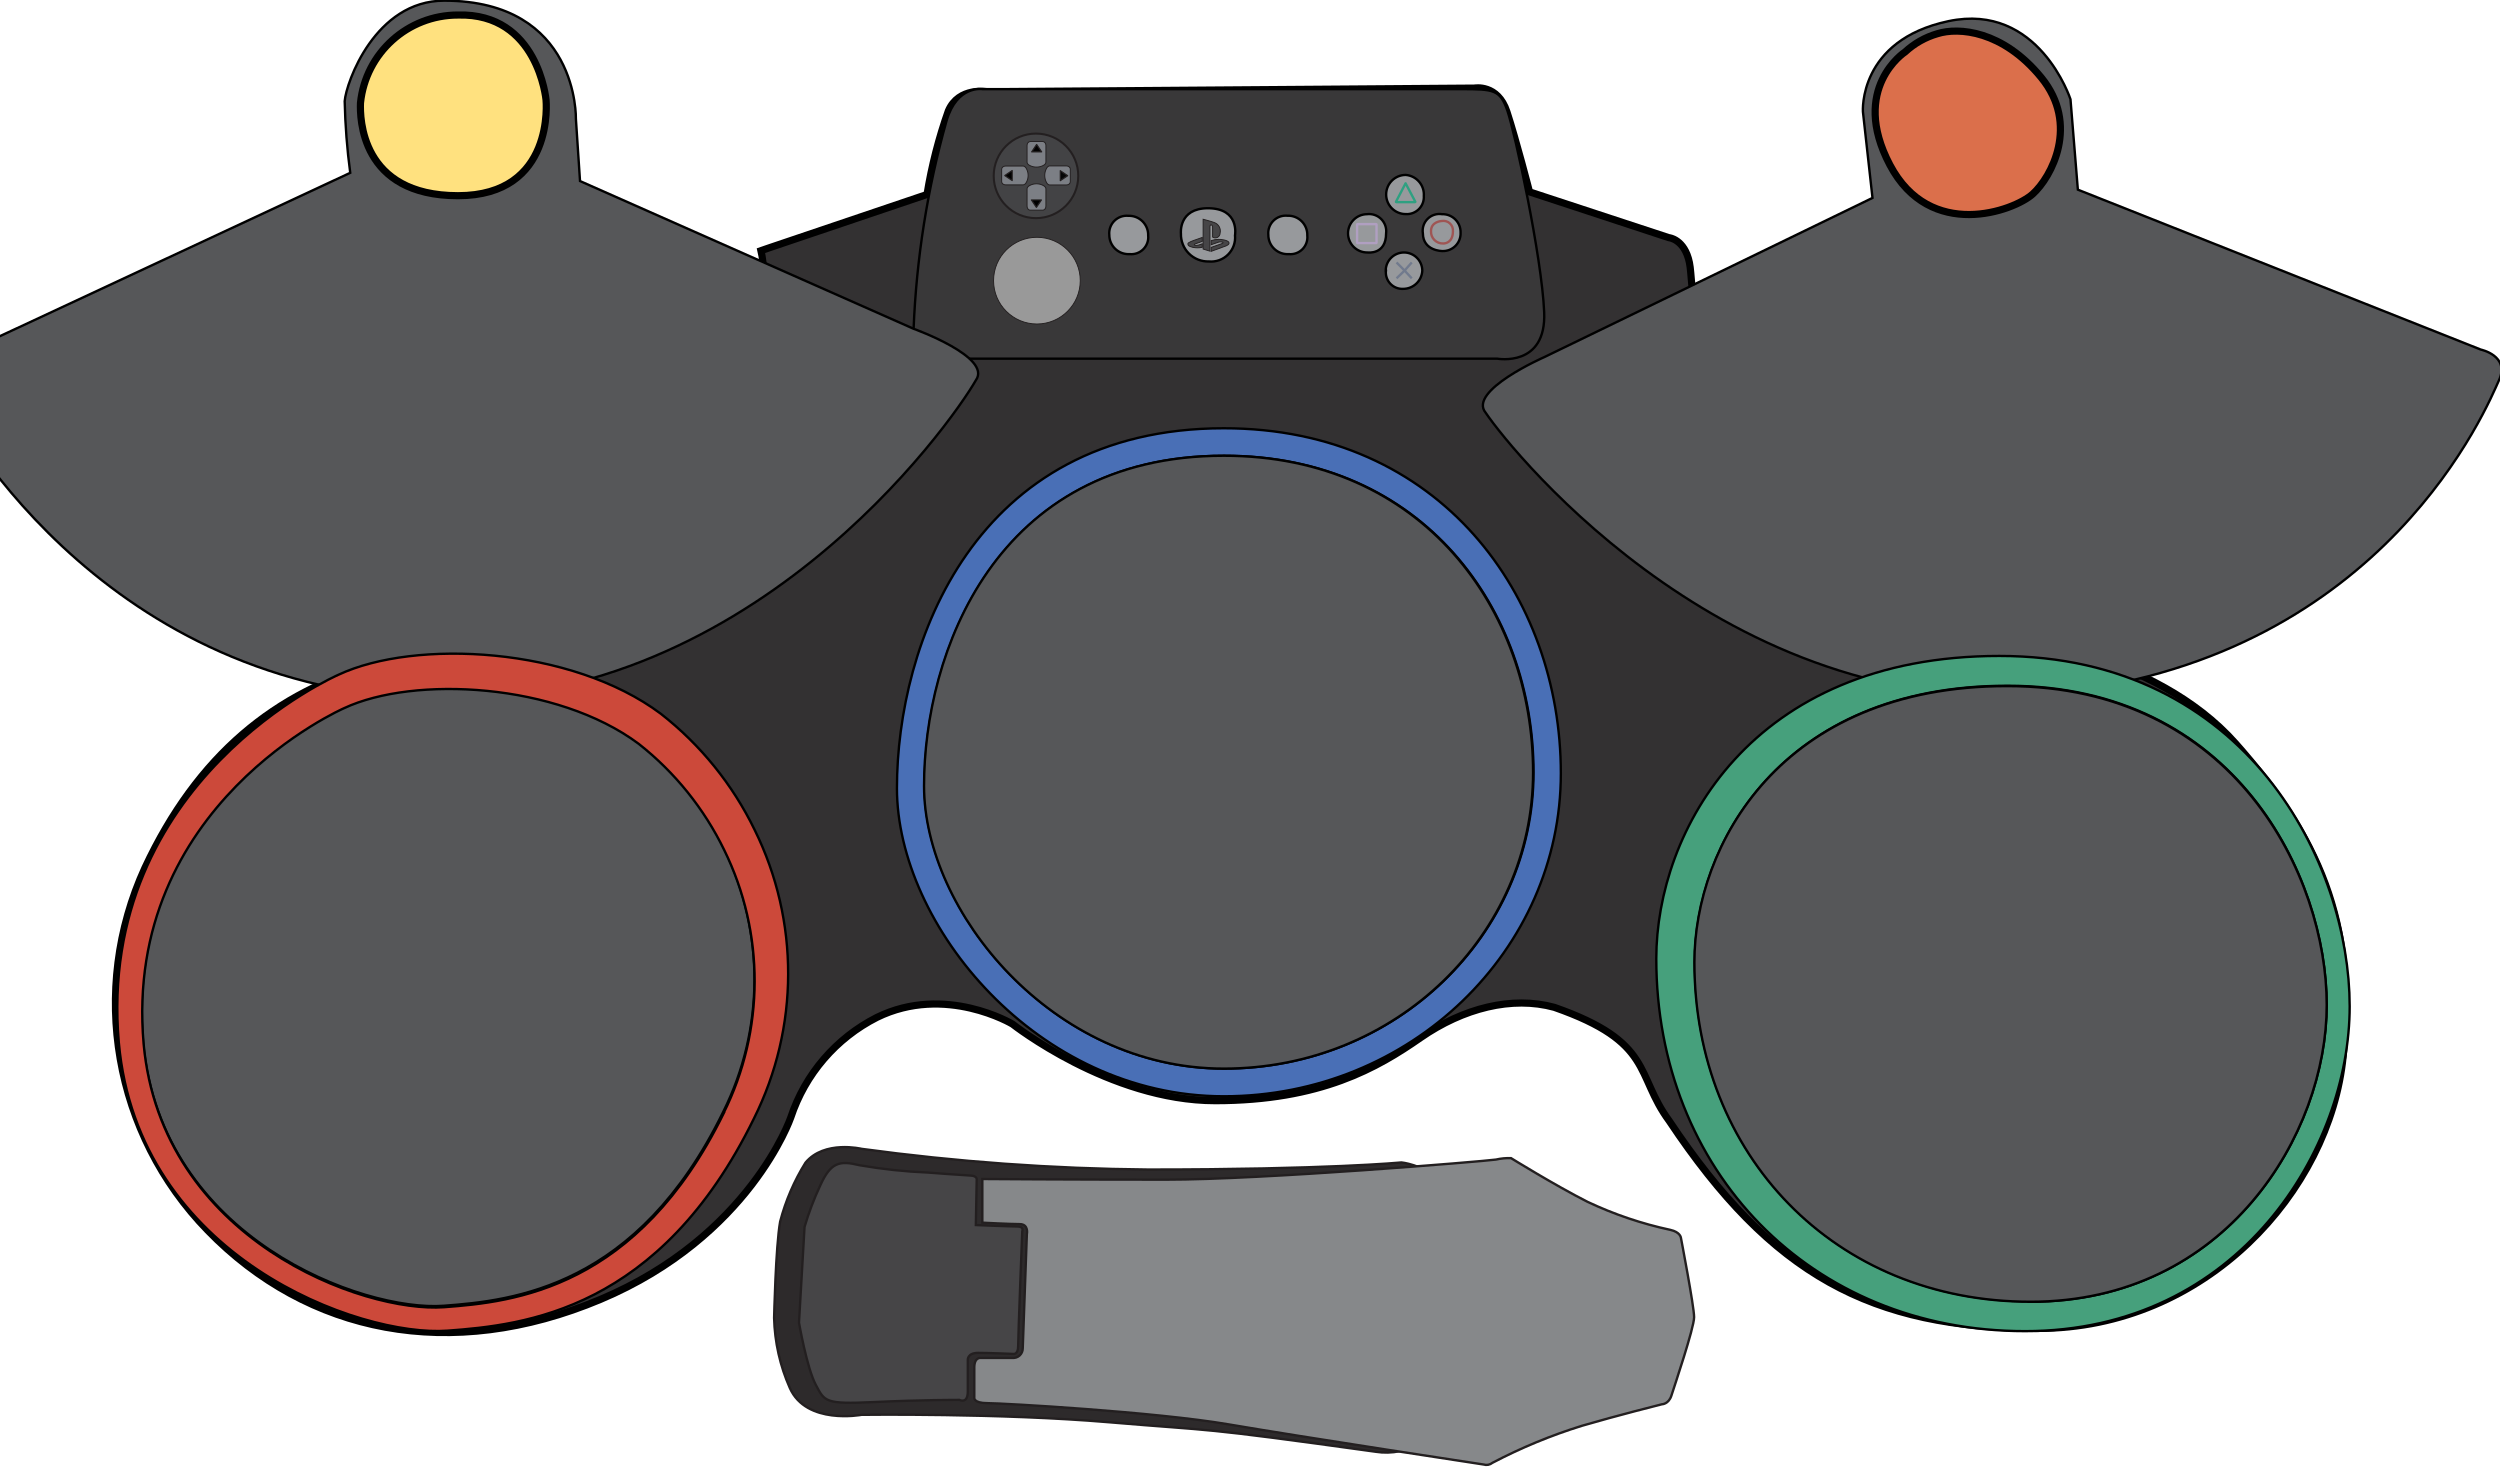
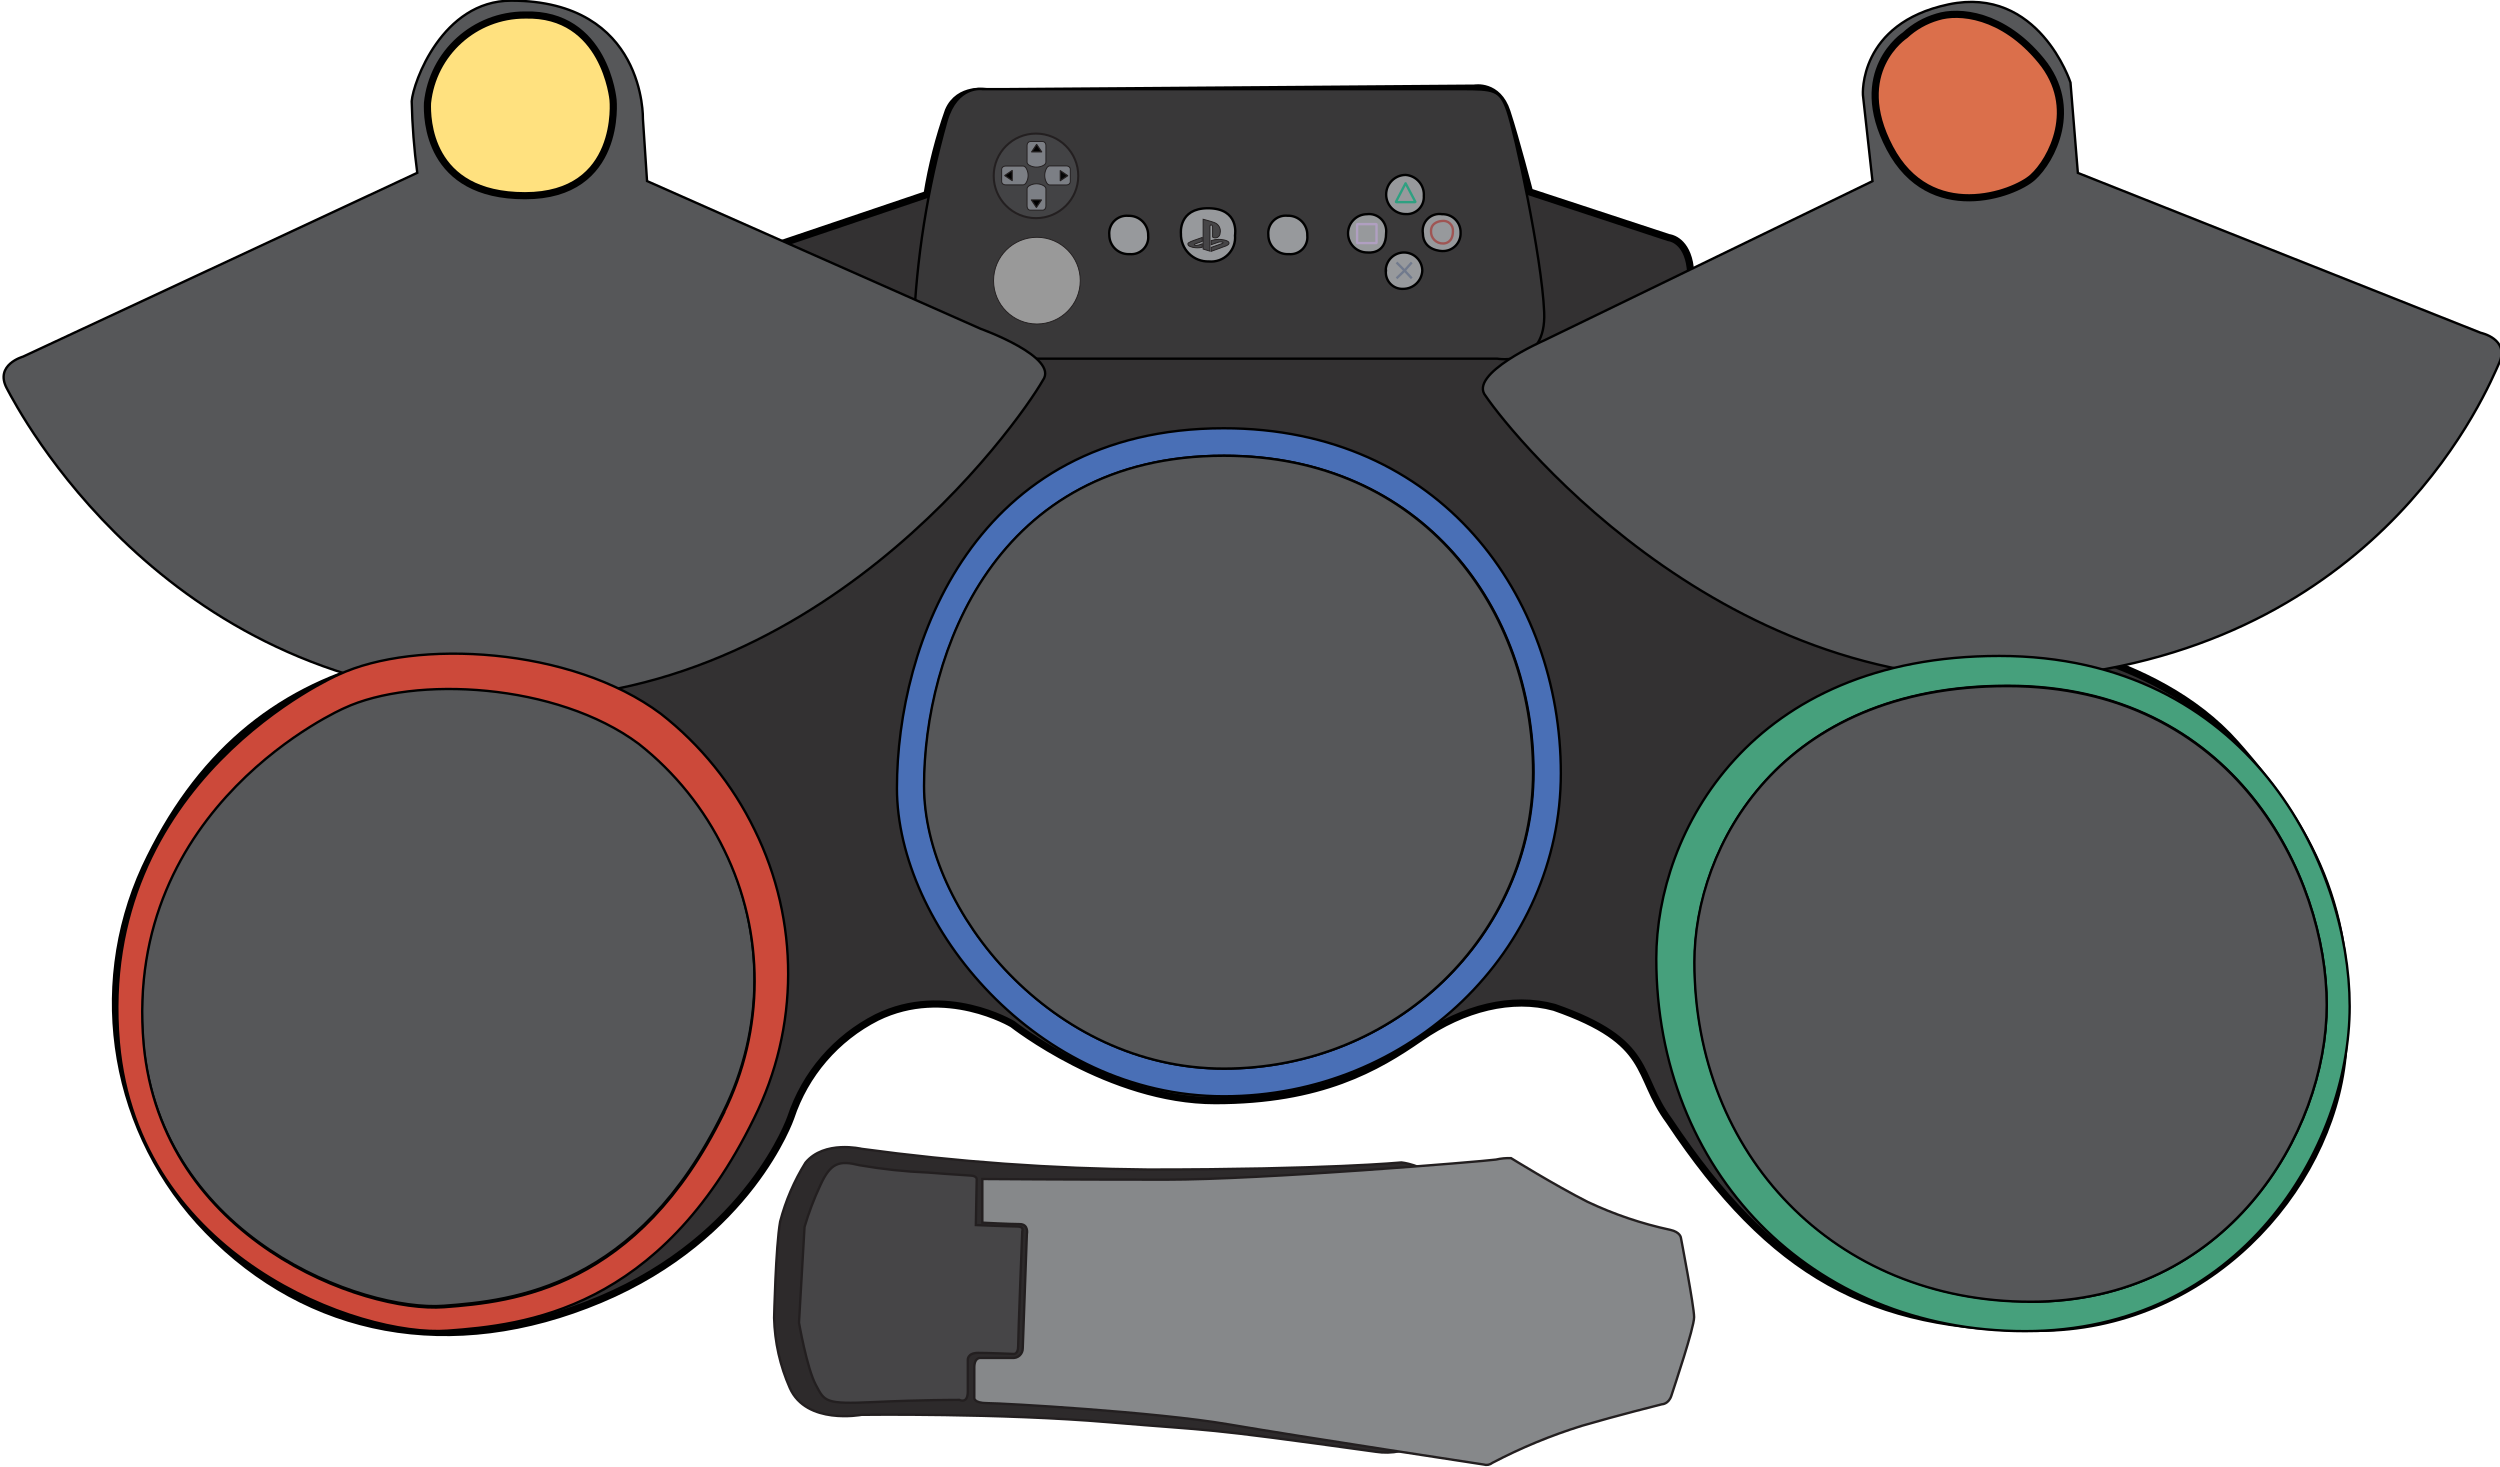
<svg xmlns="http://www.w3.org/2000/svg" id="PS3DrumGH" viewBox="0 0 261.11 153.14" version="1.1">
  <defs id="defs4">
    <style id="style2">.cls-1{fill:#333132;}.cls-1,.cls-10,.cls-2,.cls-3,.cls-4,.cls-5,.cls-6,.cls-7,.cls-8,.cls-9{stroke:#000;}.cls-1,.cls-10,.cls-11,.cls-12,.cls-13,.cls-14,.cls-15,.cls-16,.cls-17,.cls-18,.cls-2,.cls-3,.cls-4,.cls-5,.cls-6,.cls-7,.cls-8,.cls-9{stroke-miterlimit:10;}.cls-1,.cls-10,.cls-9{stroke-width:0.75px;}.cls-2{fill:#393839;}.cls-11,.cls-12,.cls-13,.cls-14,.cls-15,.cls-16,.cls-17,.cls-2,.cls-3,.cls-4,.cls-5,.cls-6,.cls-7,.cls-8{stroke-width:0.25px;}.cls-3{fill:#97999c;}.cls-4{fill:#302e2f;}.cls-5{fill:#565759;}.cls-6{fill:#cc493a;}.cls-7{fill:#496fb6;}.cls-8{fill:#46a07c;}.cls-9{fill:#db6f4b;}.cls-10{fill:#ffe17f;}.cls-11,.cls-12,.cls-13,.cls-14{fill:none;}.cls-11{stroke:#717a8d;}.cls-12{stroke:#9f5553;}.cls-13{stroke:#2ea081;}.cls-14{stroke:#b09fc1;}.cls-15{fill:#2d2a2b;}.cls-15,.cls-16,.cls-17,.cls-18{stroke:#231f20;}.cls-16,.cls-18{fill:#464547;}.cls-17{fill:#86888a;}.cls-18{stroke-width:0.1px;}</style>
  </defs>
  <path class="cls-1" d="M81.66,31.22l.81-.28L99,25.35a50,50,0,0,1,2.23-8.73c1.09-2.55,4.08-2,4.08-2l50.88-.38s2.42-.45,3.38,2.48,2.36,8.36,2.36,8.36l14.54,4.78s1.65.13,2.16,2.61-.57,7.53,7,11.1,19.38,3.82,23,16.57c2.8,10.46,3.06,11.48,3.06,11.48s15.42,1.4,24,11.09,12.62,18.49,11.22,32.65-14.41,28.43-31.88,28.43-27.8-5.61-38.51-21.68c-3.57-4.84-1.58-8.22-12-11.86-4.41-1.21-9.51.07-14,3.19S140.12,120,129.1,120s-21.17-8-21.17-8-7-4.21-14.16-.7a18.1,18.1,0,0,0-9,10.46s-4.27,12.43-19.89,19-30.54,3.57-41-7.21a34,34,0,0,1-6.56-37.87c5.48-11.73,13.64-18.42,24.29-21.29a65.7,65.7,0,0,1,11.62-1l2.55-11S57.09,44.9,71,44.73,81.66,31.22,81.66,31.22Z" transform="translate(-2.18 -5.04)" id="path6" />
  <path class="cls-2" d="M97.6,39.38c-.18,3.57,5.48,3.12,5.48,3.12l55.47,0s5.16.94,4.91-4.86-3.06-18.75-3.83-21-1.4-2.29-4.9-2.29H104.8s-2.67-.45-3.76,3.31A94,94,0,0,0,97.6,39.38Z" id="path8" transform="translate(-2.18 -5.04)" />
-   <g id="gLB" transform="translate(154.75,1.25)">
+   <g id="gLB" transform="translate(154.75,-0.5)">
    <path id="path32" transform="translate(-2.18,-5.04)" d="m 43,24.46 -1,-9 c 0,0 -0.51,-7.46 8.93,-9.46 9.44,-2 12.75,8.16 12.75,8.16 l 0.77,9.44 42.08,16.7 c 0,0 3.06,0.64 1.91,3.19 C 107.29,46.04 96.71,72.15 62.79,76.1 28.87,80.05 5.54,51.24 2.6,46.9 0.69,44.61 8.72,41.09 8.72,41.09 Z" class="cls-5" style="fill:#565759;stroke:#000000;stroke-width:0.25px;stroke-miterlimit:10" />
    <path id="path36" transform="translate(-2.18,-5.04)" d="m 46.4,9.22 c 0,0 -5.8,3.78 -1.59,11.78 4.21,8 12.94,4.84 14.92,3.06 1.98,-1.78 4.91,-7.27 0.89,-12.18 C 56.6,6.97 52,6.61 49.78,7.31 A 8.43,8.43 0 0 0 46.4,9.22 Z" class="cls-9" style="fill:#db6f4b;stroke:#000000;stroke-width:0.75px;stroke-miterlimit:10" />
  </g>
  <path class="cls-8" d="M211,73.55c-26,0-35.83,18.36-35.83,31.62,0,22.07,16.06,38.9,38.51,38.9s33.91-19.13,33.91-33.92S237,73.55,211,73.55Zm3.3,67.41c-20.46,0-35.11-15.35-35.11-35.47,0-12.09,8.95-28.83,32.67-28.83S245.19,96.54,245.19,110,234.72,141,214.26,141Z" transform="translate(-2.18 -5.04)" id="path28" />
  <g id="ga">
    <path id="path30" transform="translate(-2.18 -5.04)" d="M214.26,141c-20.46,0-35.11-15.35-35.11-35.47,0-12.09,8.95-28.83,32.67-28.83S245.19,96.54,245.19,110,234.72,141,214.26,141Z" class="cls-5" />
    <path id="path40" transform="translate(-2.18 -5.04)" d="M146.93,33.32a1.72,1.72,0,0,0,1.8,1.89,2,2,0,0,0,2-1.89,1.91,1.91,0,0,0-3.82,0Z" class="cls-3" />
    <polyline id="polyline48" points="145.86 29.07 146.7 28.26 145.86 27.41" class="cls-11" />
    <polyline id="polyline50" points="147.45 27.41 146.7 28.26 147.45 29.07" class="cls-11" />
  </g>
  <g id="gx">
-     <path id="path34" d="m 36.58,18.05 -41.18,19.2 c 0,0 -3,0.84 -1.69,3.31 1.31,2.47 16.1,30.77 50.21,32.4 C 78.03,74.59 99.34,44.24 101.92,39.72 c 1.75,-2.42 -6.5,-5.38 -6.5,-5.38 L 60.58,18.91 60.15,12.43 c 0,0 0.33,-12.36 -13.76,-12.36 -7.21,0 -10.24,8.55 -10.39,10.5 a 67.22,67.22 0 0 0 0.58,7.48 z" class="cls-5" style="fill:#565759;stroke:#000000;stroke-width:0.25px;stroke-miterlimit:10" />
-     <path id="path38" d="m 57.03,10.44 c 0,0 1,10 -9.2,10 -10.2,0 -10.24,-8.16 -10.18,-9.69 a 10.23,10.23 0 0 1 10.18,-9.18 C 56.21,1.33 57.03,10.44 57.03,10.44 Z" class="cls-10" style="fill:#ffe17f;stroke:#000000;stroke-width:0.75px;stroke-miterlimit:10" />
+     <path id="path34" d="m 43.58,18.05 -41.18,19.2 c 0,0 -3,0.84 -1.69,3.31 1.31,2.47 16.1,30.77 50.21,32.4 C 85.03,74.59 106.34,44.24 108.92,39.72 c 1.75,-2.42 -6.5,-5.38 -6.5,-5.38 L 67.58,18.91 67.15,12.43 c 0,0 0.33,-12.36 -13.76,-12.36 -7.21,0 -10.24,8.55 -10.39,10.5 a 67.22,67.22 0 0 0 0.58,7.48 z" class="cls-5" style="fill:#565759;stroke:#000000;stroke-width:0.25px;stroke-miterlimit:10" />
+     <path id="path38" d="m 64.03,10.44 c 0,0 1,10 -9.2,10 -10.2,0 -10.24,-8.16 -10.18,-9.69 a 10.23,10.23 0 0 1 10.18,-9.18 C 63.21,1.33 64.03,10.44 64.03,10.44 Z" class="cls-10" style="fill:#ffe17f;stroke:#000000;stroke-width:0.75px;stroke-miterlimit:10" />
    <path id="path46" transform="translate(-2.18 -5.04)" d="M145,31.41s1.95.28,1.95-2a1.79,1.79,0,0,0-2-2,2,2,0,1,0,.05,4Z" class="cls-3" />
    <rect id="rect56" rx="0.03" height="1.98" width="2.03" y="23.41" x="141.74" class="cls-14" />
  </g>
  <g id="gb">
    <path id="path20" transform="translate(-2.18 -5.04)" d="M38.13,78.82s-23.15,10.09-21,35.1c1.86,20.51,23,28.12,31.38,27.5,7.29-.54,20.24-1.9,29.21-20.26a31,31,0,0,0,.07-27.53,31.81,31.81,0,0,0-8.93-11.09C60.34,76.17,45.43,75.4,38.13,78.82Z" class="cls-5" />
    <path id="path22" transform="translate(-2.18 -5.04)" d="M81,91.72A34.52,34.52,0,0,0,71.2,79.59c-9.35-7-25.67-7.82-33.66-4.08,0,0-25.33,11-22.95,38.42,2,22.44,25.16,30.77,34.34,30.09,8-.59,22.16-2.08,32-22.17A33.89,33.89,0,0,0,81,91.72Zm-3.23,29.59c-9,18.35-21.92,19.72-29.21,20.26-8.39.62-29.52-7-31.38-27.5C15,89.06,38.13,79,38.13,79c7.3-3.41,22.21-2.64,30.76,3.73a31.81,31.81,0,0,1,8.93,11.09A31,31,0,0,1,77.75,121.31Z" class="cls-6" />
    <path id="path42" transform="translate(-2.18 -5.04)" d="M152.81,31.26a1.84,1.84,0,0,0,1.92-1.91,1.88,1.88,0,0,0-1.94-1.94,1.75,1.75,0,0,0-2,2C150.81,31.26,152.81,31.26,152.81,31.26Z" class="cls-3" />
    <path id="path52" transform="translate(-2.18 -5.04)" d="M151.64,29.18a1.23,1.23,0,0,0,1.29,1.29c.26,0,1-.14,1-1.29a1,1,0,0,0-1.16-1.06C152.75,28.12,151.64,28.17,151.64,29.18Z" class="cls-12" />
  </g>
  <g id="gRB">
    <g data-name="Layer 14" id="Layer_14">
      <path id="path58" transform="translate(-2.18 -5.04)" d="M86.31,126.47a22.4,22.4,0,0,0-2.65,6.16c-.47,2.65-.63,10.06-.63,10.06A19.22,19.22,0,0,0,84.67,150c1.72,3.9,7.49,2.81,7.49,2.81s14.47-.19,25.89.78,8.79.43,27.82,3.08a7,7,0,0,0,2.51-.06s8.89-2.51,8.43-17.78c0-11.64-8.25-12.38-8.25-12.38s-7.78.74-26.44.74a237.12,237.12,0,0,1-29.94-2.16S88.28,124.09,86.31,126.47Z" class="cls-15" />
      <path id="path60" transform="translate(-2.18 -5.04)" d="M99.14,127.51a54.94,54.94,0,0,1-7.2-.77c-2.1-.52-3-.29-4.09,2.11a31.13,31.13,0,0,0-1.64,4.33l-.58,10s.82,4.74,1.75,6.49.94,2.05,6,1.81,9-.23,9-.23.88.47.88-.88,0-3.27,0-3.27-.08-.76,1.08-.76,3.68.11,3.68.11.5.09.5-.81c0-1.14.43-12,.43-12s.21-.5-.49-.5-4.36-.15-4.36-.15l.09-4.71s.11-.43-.65-.46S99.14,127.51,99.14,127.51Z" class="cls-16" />
      <path id="path62" transform="translate(-2.18 -5.04)" d="M104.78,128.18v4.56s2.9.15,3.89.15.76,1.05.76,1.05L109,145.87a1,1,0,0,1-1.08,1h-3.27s-.71-.14-.71,1V151s-.14.59,1.38.59,17.49.9,25.21,2.22S157.13,158,157.13,158a1,1,0,0,0,.93-.18,55.62,55.62,0,0,1,9.33-3.86c3.69-1.08,8.36-2.25,8.36-2.25s.71,0,1-.91,2.37-7.07,2.37-8.19-1.38-8.3-1.38-8.3-.06-.59-1.11-.82a39.79,39.79,0,0,1-8.63-2.92C164.55,128.82,160,126,160,126a6.13,6.13,0,0,0-1.58.15c-1.46.2-24.33,2.1-34.47,2.1S104.78,128.18,104.78,128.18Z" class="cls-17" />
    </g>
  </g>
  <g id="ghome">
    <path id="path10" transform="translate(-2.18 -5.04)" d="M125.52,29.43a2.84,2.84,0,0,0,2.92,2.92,2.51,2.51,0,0,0,2.73-2.73s.52-2.83-2.83-2.83C125.24,26.79,125.52,29.43,125.52,29.43Z" class="cls-3" />
    <path id="path65" transform="translate(-2.18 -5.04)" d="M128.83,28.8v1a.5.5,0,0,0,.78-.4.94.94,0,0,0-.62-1.12c-.27-.11-1.15-.34-1.15-.34v3.11l.71.22V28.72s0-.25.16-.18S128.83,28.8,128.83,28.8Z" class="cls-18" />
    <path id="path67" transform="translate(-2.18 -5.04)" d="M130.52,30.34c-.14-.23-.86-.31-1.05-.3a2.62,2.62,0,0,0-.79.13v.43l.74-.26a.74.74,0,0,1,.47,0c.1.05,0,.11-.13.16l-1.08.38v.41l1.53-.56S130.66,30.57,130.52,30.34Z" class="cls-18" />
    <path id="path69" transform="translate(-2.18 -5.04)" d="M126.25,30.48c0,.13,0,.27.5.39a2.43,2.43,0,0,0,1,0v-.37l-.21.08c-.22.09-.52.13-.6.06s.08-.13.08-.13l.73-.26v-.41l-.88.31S126.29,30.35,126.25,30.48Z" class="cls-18" />
  </g>
  <g id="gy">
    <path id="path24" transform="translate(-2.18 -5.04)" d="M130,49.77c-26.11,0-34.14,22.59-34.14,37.6,0,14.26,14.6,32.17,34.14,32.17s35.2-15.29,35.2-33.73S152.68,49.77,130,49.77Zm.05,66.88c-17.93,0-31.31-16.43-31.31-29.52,0-13.77,7.36-34.49,31.31-34.49,20.83,0,32.3,16.15,32.3,33.07S148,116.65,130,116.65Z" class="cls-7" />
    <path id="path26" transform="translate(-2.18 -5.04)" d="M130,116.65c-17.93,0-31.31-16.43-31.31-29.52,0-13.77,7.36-34.49,31.31-34.49,20.83,0,32.3,16.15,32.3,33.07S148,116.65,130,116.65Z" class="cls-5" />
    <path id="path44" transform="translate(-2.18 -5.04)" d="M149,27.4a1.78,1.78,0,0,0,1.89-1.89,2.06,2.06,0,0,0-1.89-2.2,2,2,0,1,0,0,4.09Z" class="cls-3" />
    <path id="rect56-3" d="m 147.827,21.079 c 0,0.017 -0.013,0.03 -0.03,0.03 h -1.97 c -0.017,0 -0.038,-0.015 -0.03,-0.03 l 1.007,-1.932 c 0.332,0.649 0.681,1.288 1.023,1.932 z" style="fill:none;stroke:#2ea081;stroke-width:0.25;stroke-linecap:butt;stroke-linejoin:round;stroke-miterlimit:10;stroke-dasharray:none;stroke-opacity:1;paint-order:normal" />
  </g>
  <g transform="translate(-2.7989056e-6,-3.4092572e-6)" id="gstart">
    <path id="path938" transform="translate(-2.02,-6.76)" d="m 136.62,33.3 a 1.77,1.77 0 0 0 1.94,-1.94 2,2 0 0 0 -2.07,-2.07 1.83,1.83 0 0 0 -2,2 2,2 0 0 0 2.13,2.01 z" class="cls-3" style="fill:#97999c;stroke:#000000;stroke-width:0.25px;stroke-miterlimit:10" />
  </g>
  <g transform="translate(-2.7989056e-6,-3.4092572e-6)" id="gback">
    <path id="path940" transform="translate(-2.02,-6.76)" d="m 120,33.3 a 1.77,1.77 0 0 0 1.94,-1.94 2,2 0 0 0 -2.06,-2.06 1.83,1.83 0 0 0 -2,2 2,2 0 0 0 2.12,2 z" class="cls-3" style="fill:#97999c;stroke:#000000;stroke-width:0.25px;stroke-miterlimit:10" />
  </g>
  <circle class="cls-15" id="circle46-6" style="fill:#434345;stroke:#231f20;stroke-width:0.217;stroke-linejoin:round;stroke-miterlimit:10;stroke-dasharray:none" cy="18.368" cx="108.202" r="4.416" />
  <g transform="matrix(0.6700559,0,0,0.6700559,41.01904,-29.72972)" id="gdown">
    <path id="rect1681" d="m 99.391,73.229 c 0.587,-0.284 1.319,-0.284 1.906,0 0.226,0.109 0.518,0.27 0.518,0.606 v 2.691 c 0,0.336 -0.231,0.606 -0.518,0.606 h -1.906 c -0.287,0 -0.518,-0.27 -0.518,-0.606 V 73.835 c 0,-0.336 0.292,-0.497 0.518,-0.606 z" style="opacity:1;vector-effect:none;fill:#7c7f85;fill-opacity:1;stroke:#231f20;stroke-width:0.154;stroke-linecap:round;stroke-linejoin:round;stroke-miterlimit:4;stroke-dasharray:none;stroke-dashoffset:0;stroke-opacity:1" />
    <path transform="matrix(1.044883,0,0,0.8975266,-2.008018,15.04162)" d="m 97.943,68.683 -0.369,-0.64 -0.369,-0.64 0.739,0 0.739,0 -0.369,0.64 z" id="path1699" style="opacity:1;vector-effect:none;fill:#000000;fill-opacity:1;stroke:#231f20;stroke-width:0.2;stroke-linecap:round;stroke-linejoin:round;stroke-miterlimit:4;stroke-dasharray:none;stroke-dashoffset:0;stroke-opacity:1" />
  </g>
  <g transform="matrix(0.6700559,0,0,0.6700559,41.01904,-29.72972)" id="gup">
    <path id="rect1677" d="m 99.39,66.43 h 1.907 c 0.287,0 0.518,0.262 0.518,0.587 v 2.607 c 0,0.325 -0.293,0.481 -0.518,0.587 -0.587,0.276 -1.32,0.276 -1.907,0 -0.226,-0.106 -0.518,-0.262 -0.518,-0.587 V 67.018 c 0,-0.325 0.231,-0.587 0.518,-0.587 z" style="opacity:1;vector-effect:none;fill:#7c7f85;fill-opacity:1;stroke:#231f20;stroke-width:0.151;stroke-linecap:round;stroke-linejoin:round;stroke-miterlimit:4;stroke-dasharray:none;stroke-dashoffset:0;stroke-opacity:1" />
    <path transform="matrix(1.044883,0,0,-0.8975266,-1.969348,128.5395)" d="m 97.943,68.683 -0.369,-0.64 -0.369,-0.64 0.739,0 0.739,0 -0.369,0.64 z" id="path1699-0" style="opacity:1;vector-effect:none;fill:#000000;fill-opacity:1;stroke:#231f20;stroke-width:0.2;stroke-linecap:round;stroke-linejoin:round;stroke-miterlimit:4;stroke-dasharray:none;stroke-dashoffset:0;stroke-opacity:1" />
  </g>
  <g transform="matrix(0.6700559,0,0,0.6700559,41.01904,-29.72972)" id="gright">
    <path id="rect1683" d="m 102.426,70.231 h 2.6 c 0.327,0 0.59,0.233 0.59,0.523 v 1.925 c 0,0.29 -0.263,0.523 -0.59,0.523 h -2.6 c -0.327,0 -0.483,-0.295 -0.59,-0.523 -0.277,-0.593 -0.277,-1.332 0,-1.925 0.106,-0.228 0.263,-0.523 0.59,-0.523 z" style="opacity:1;vector-effect:none;fill:#7c7f85;fill-opacity:1;stroke:#231f20;stroke-width:0.152;stroke-linecap:round;stroke-linejoin:round;stroke-miterlimit:4;stroke-dasharray:none;stroke-dashoffset:0;stroke-opacity:1" />
    <path transform="matrix(0,-1.044883,0.8975266,0,43.55427,174.0934)" d="m 97.943,68.683 -0.369,-0.64 -0.369,-0.64 0.739,0 0.739,0 -0.369,0.64 z" id="path1699-6" style="opacity:1;vector-effect:none;fill:#050506;fill-opacity:1;stroke:#231f20;stroke-width:0.2;stroke-linecap:round;stroke-linejoin:round;stroke-miterlimit:4;stroke-dasharray:none;stroke-dashoffset:0;stroke-opacity:1" />
  </g>
  <g transform="matrix(0.6700559,0,0,0.6700559,41.01904,-29.72972)" id="gleft">
    <path id="rect1679" d="m 95.522,70.246 h 2.7 c 0.337,0 0.498,0.292 0.608,0.518 0.285,0.587 0.285,1.319 0,1.906 -0.11,0.226 -0.271,0.518 -0.608,0.518 H 95.522 c -0.337,0 -0.608,-0.231 -0.608,-0.518 v -1.906 c 0,-0.287 0.271,-0.518 0.608,-0.518 z" style="opacity:1;vector-effect:none;fill:#7c7f85;fill-opacity:1;stroke:#231f20;stroke-width:0.154;stroke-linecap:round;stroke-linejoin:round;stroke-miterlimit:4;stroke-dasharray:none;stroke-dashoffset:0;stroke-opacity:1" />
    <path transform="matrix(0,-1.044883,-0.8975266,0,157.0522,174.0713)" d="m 97.943,68.683 -0.369,-0.64 -0.369,-0.64 0.739,0 0.739,0 -0.369,0.64 z" id="path1699-0-1" style="opacity:1;vector-effect:none;fill:#000000;fill-opacity:1;stroke:#231f20;stroke-width:0.2;stroke-linecap:round;stroke-linejoin:round;stroke-miterlimit:4;stroke-dasharray:none;stroke-dashoffset:0;stroke-opacity:1" />
  </g>
  <circle class="cls-13" cx="108.299" cy="29.312" r="4.53" id="gljoy" style="fill:#999999;fill-opacity:1;stroke:#231f20;stroke-width:0.1px;stroke-miterlimit:10" />
</svg>
